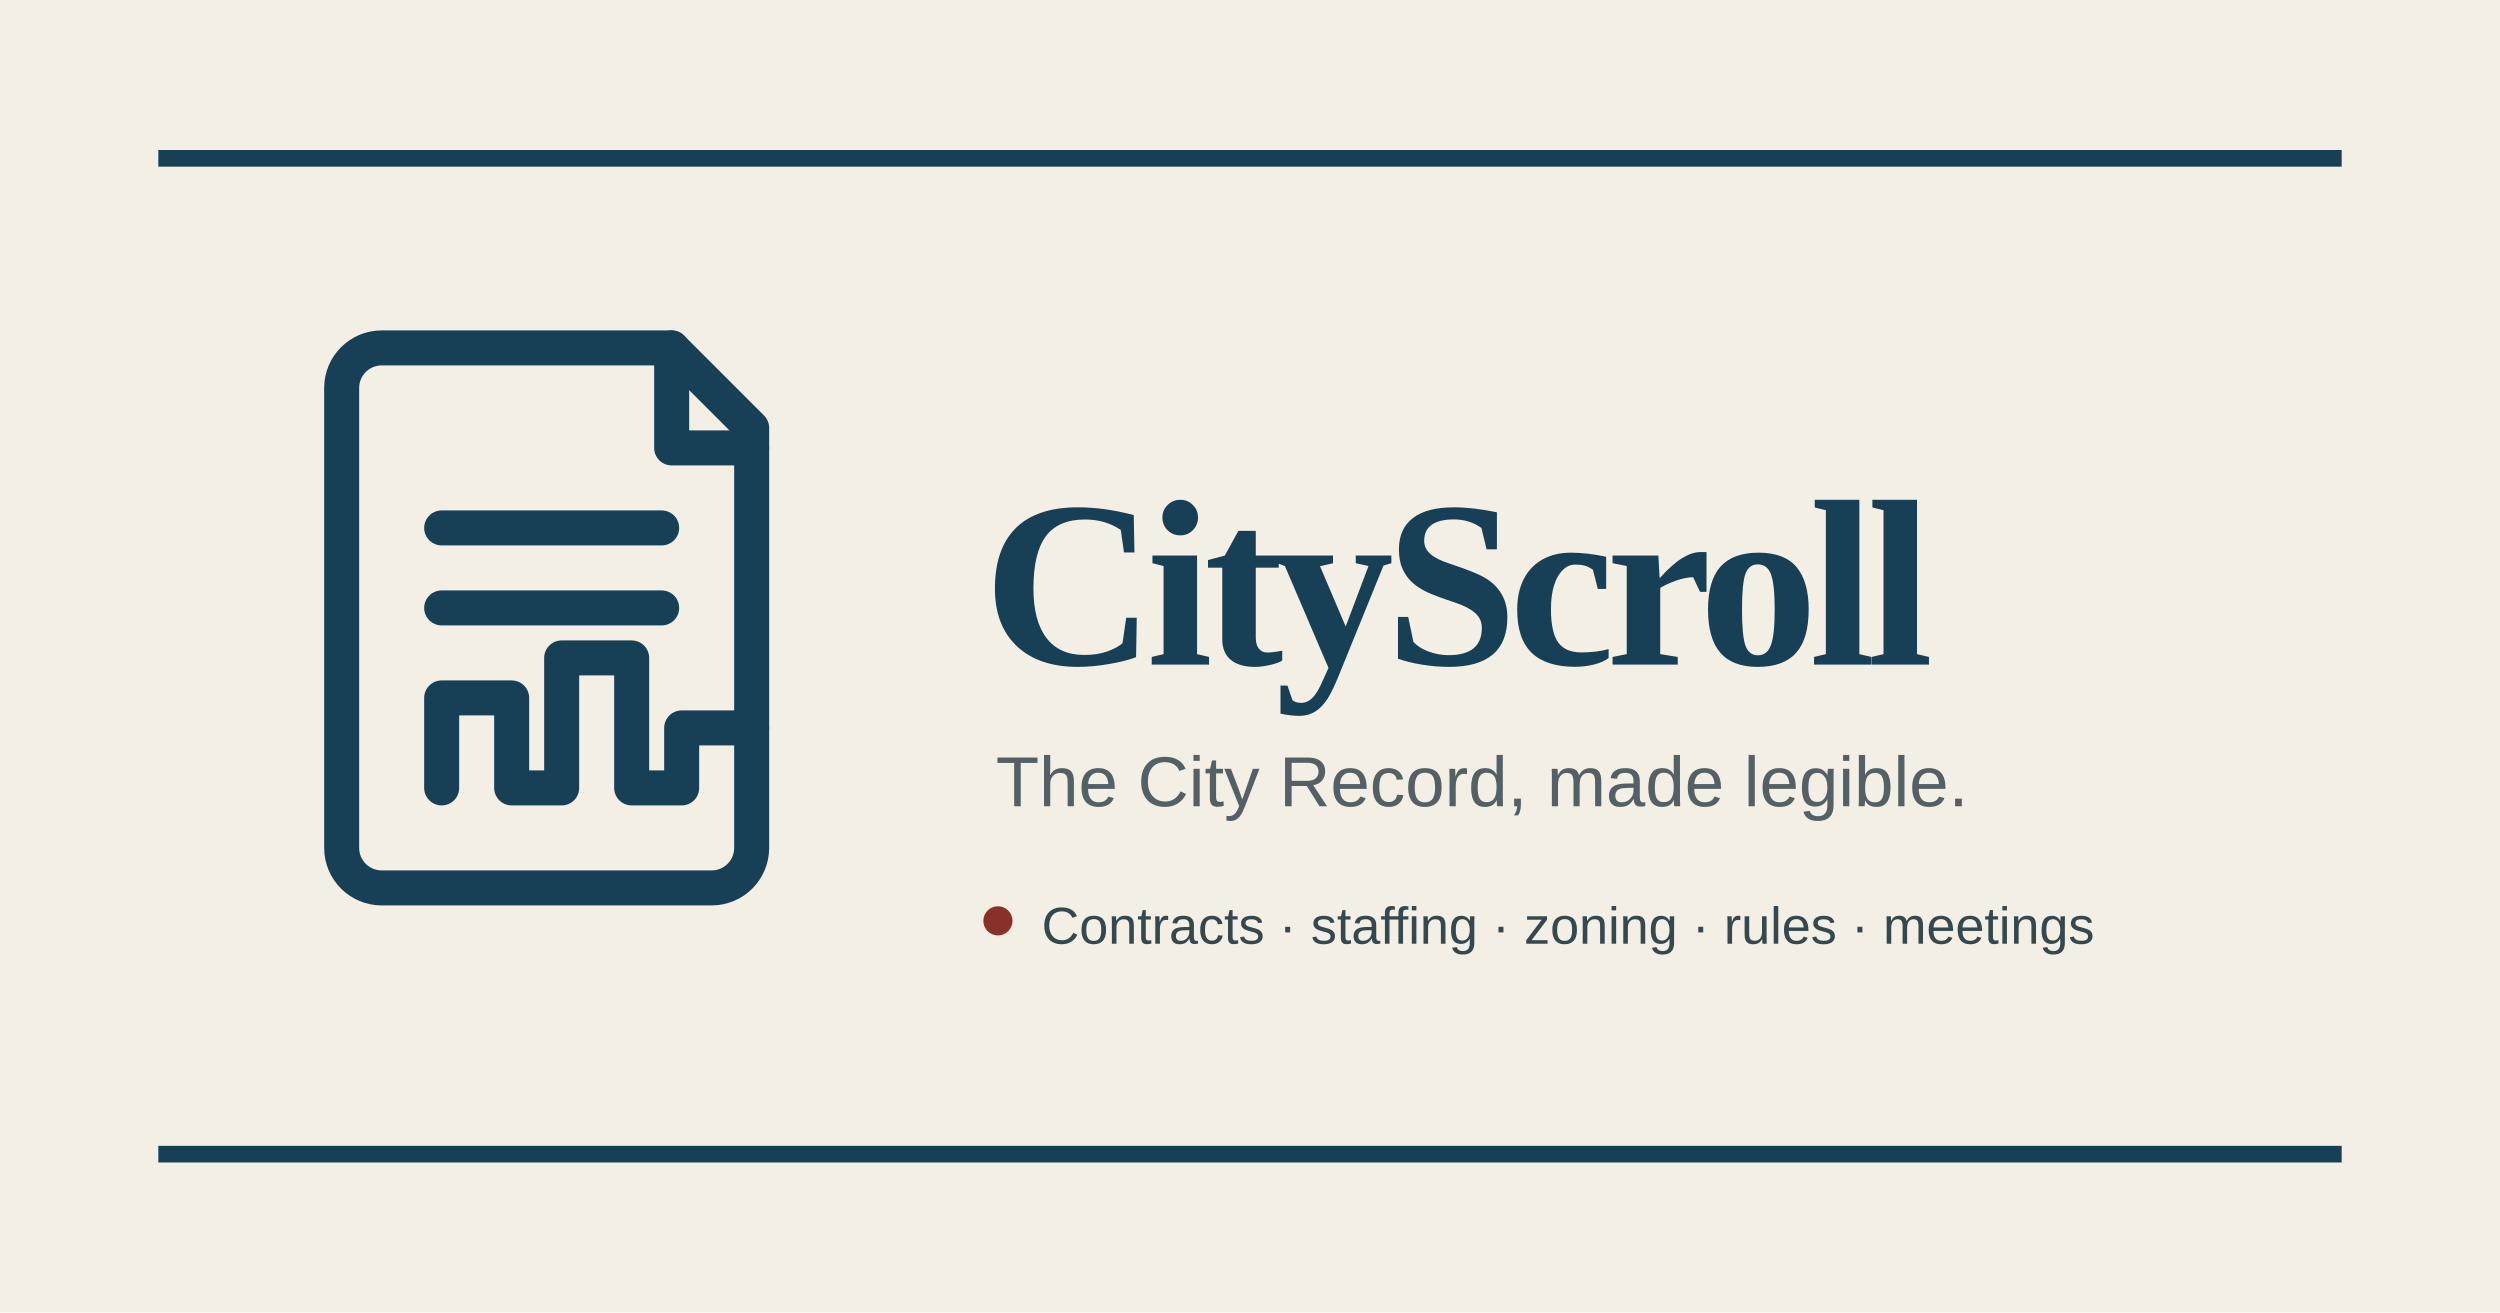
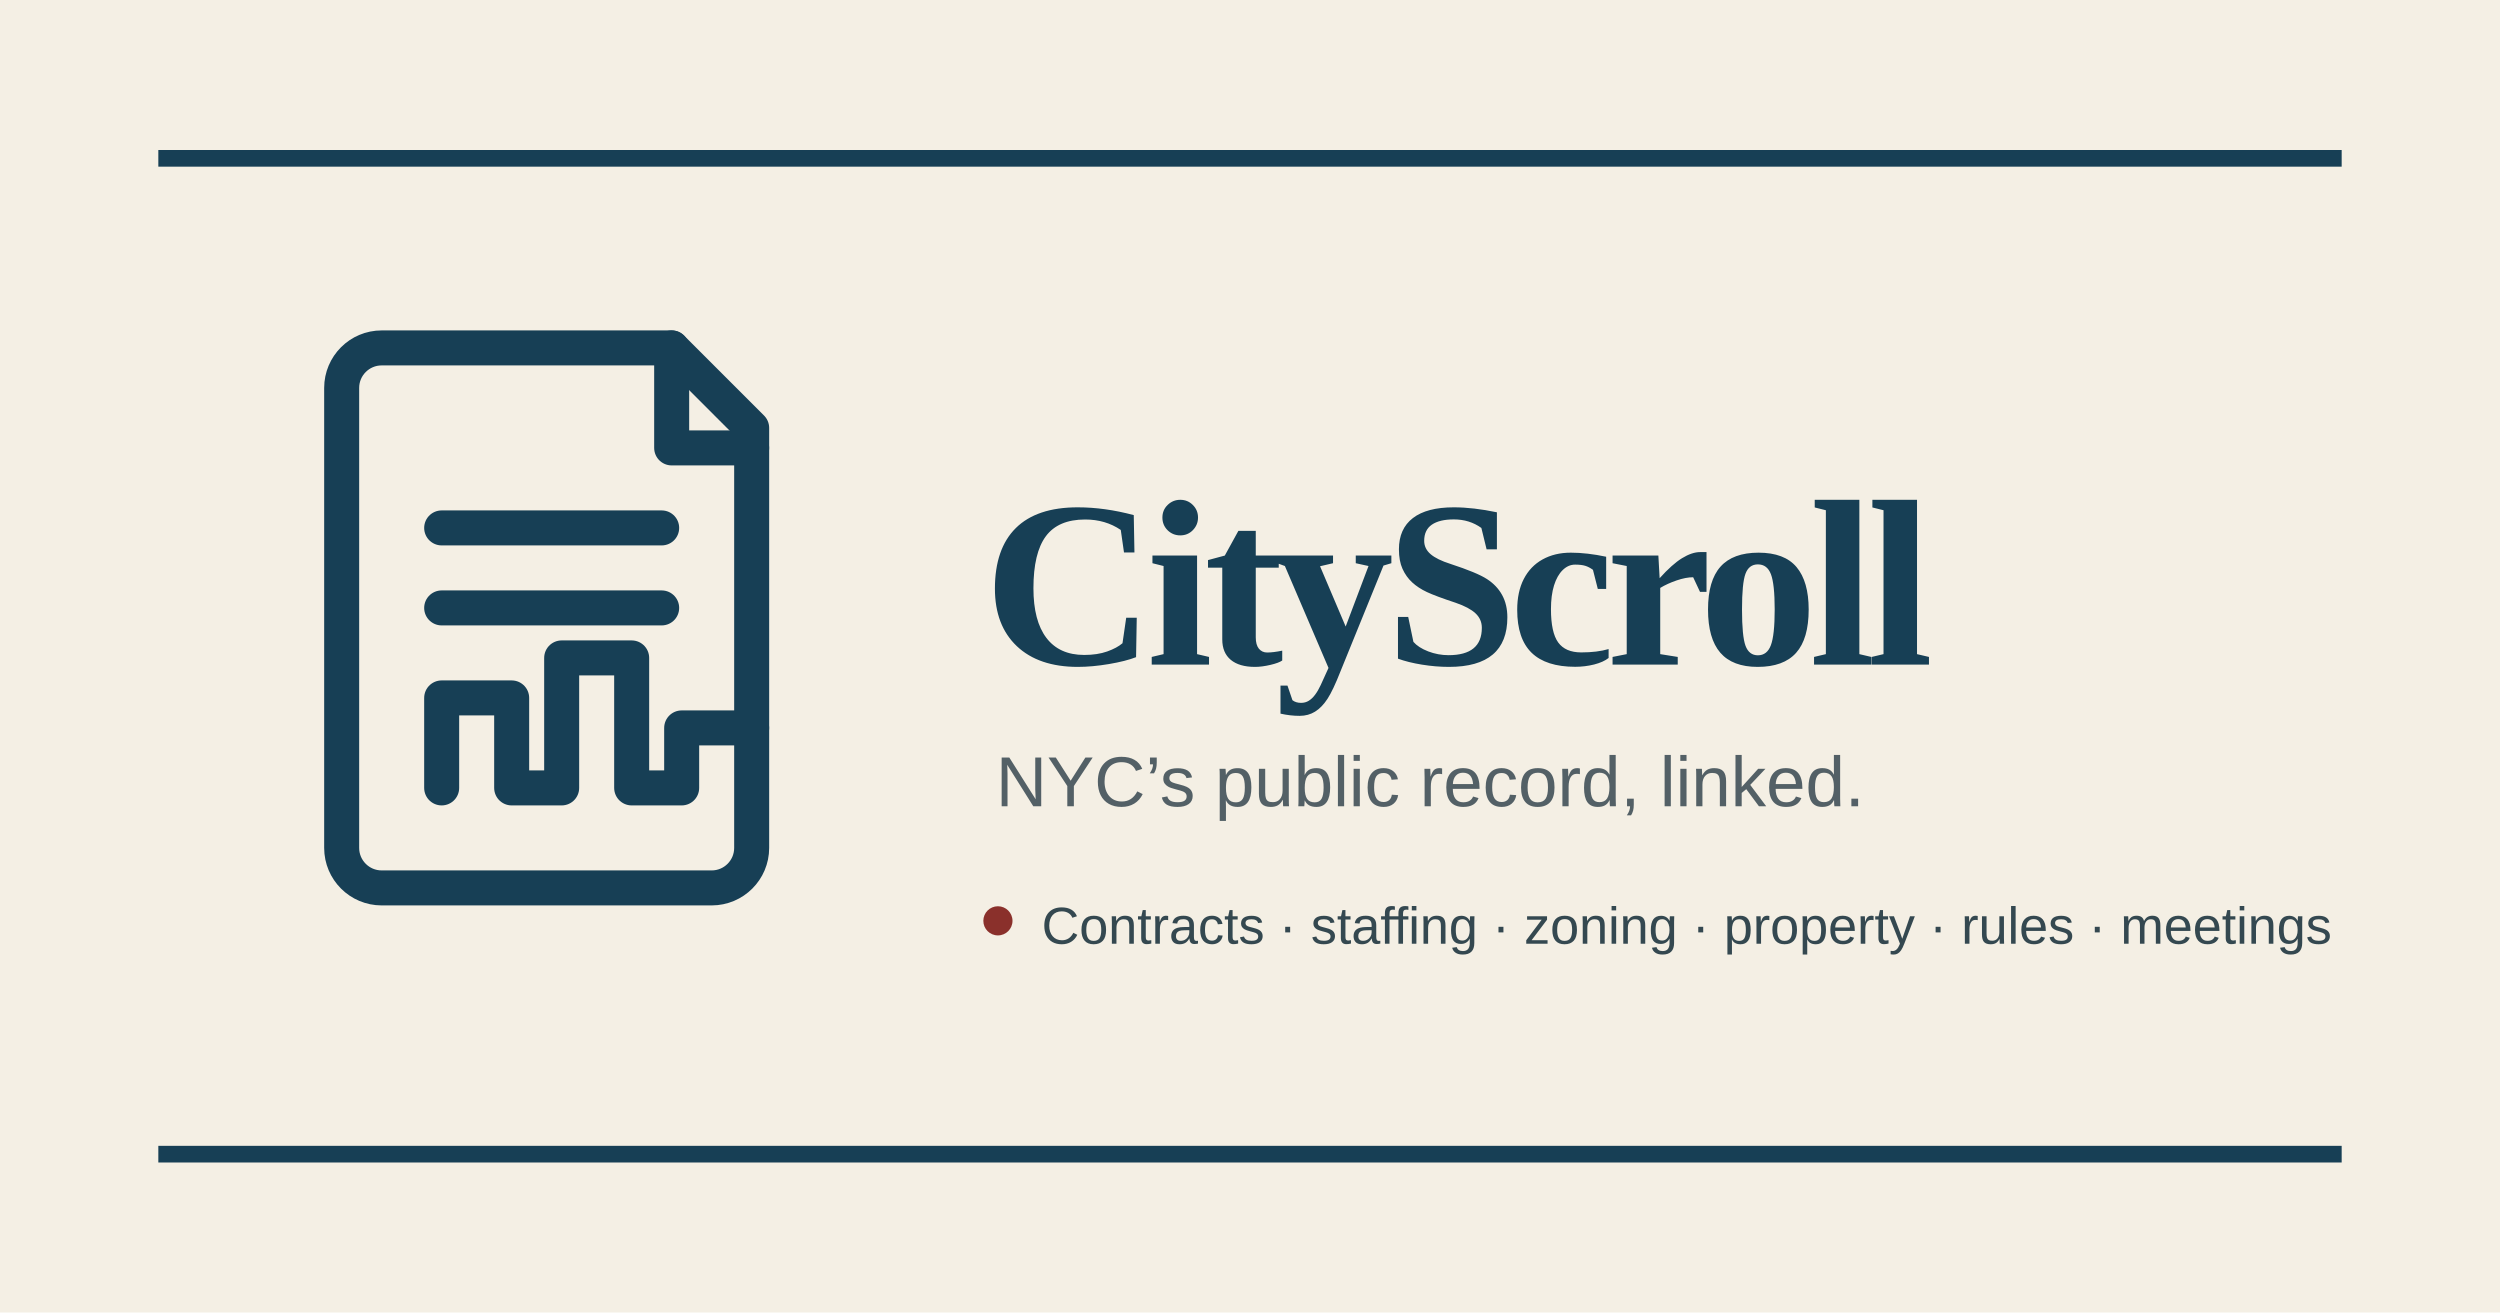
<svg xmlns="http://www.w3.org/2000/svg" viewBox="0 0 1200 630" role="img" aria-labelledby="title desc">
  <rect width="1200" height="630" fill="#f4efe4" />
  <path d="M76 76H1124M76 554H1124" stroke="#173f55" stroke-width="8" />
  <g color="#173f55" transform="translate(116 143) scale(4.8)">
    <path d="M14 5h29l8 8v42a4 4 0 0 1-4 4H14a4 4 0 0 1-4-4V9a4 4 0 0 1 4-4Z" fill="none" stroke="currentColor" stroke-width="3.5" stroke-linejoin="round" />
    <path d="M43 5v10h8M20 23h22M20 31h22M20 49v-9h7v9h5V36h7v13h5v-6h7" fill="none" stroke="currentColor" stroke-width="3.5" stroke-linecap="round" stroke-linejoin="round" />
  </g>
  <text x="472" y="319" fill="#173f55" font-family="Georgia, 'Times New Roman', serif" font-size="114" font-weight="700" letter-spacing="-4">CityScroll</text>
-   <text x="478" y="387" fill="#536066" font-family="Arial, Helvetica, sans-serif" font-size="34">The City Record, made legible.</text>
+   <text x="478" y="387" fill="#536066" font-family="Arial, Helvetica, sans-serif" font-size="34">NYC’s public record, linked.</text>
  <circle cx="479" cy="442" r="7" fill="#8a302b" />
-   <text x="500" y="453" fill="#344850" font-family="Arial, Helvetica, sans-serif" font-size="25">Contracts · staffing · zoning · rules · meetings</text>
+   <text x="500" y="453" fill="#344850" font-family="Arial, Helvetica, sans-serif" font-size="25">Contracts · staffing · zoning · property · rules · meetings</text>
</svg>
